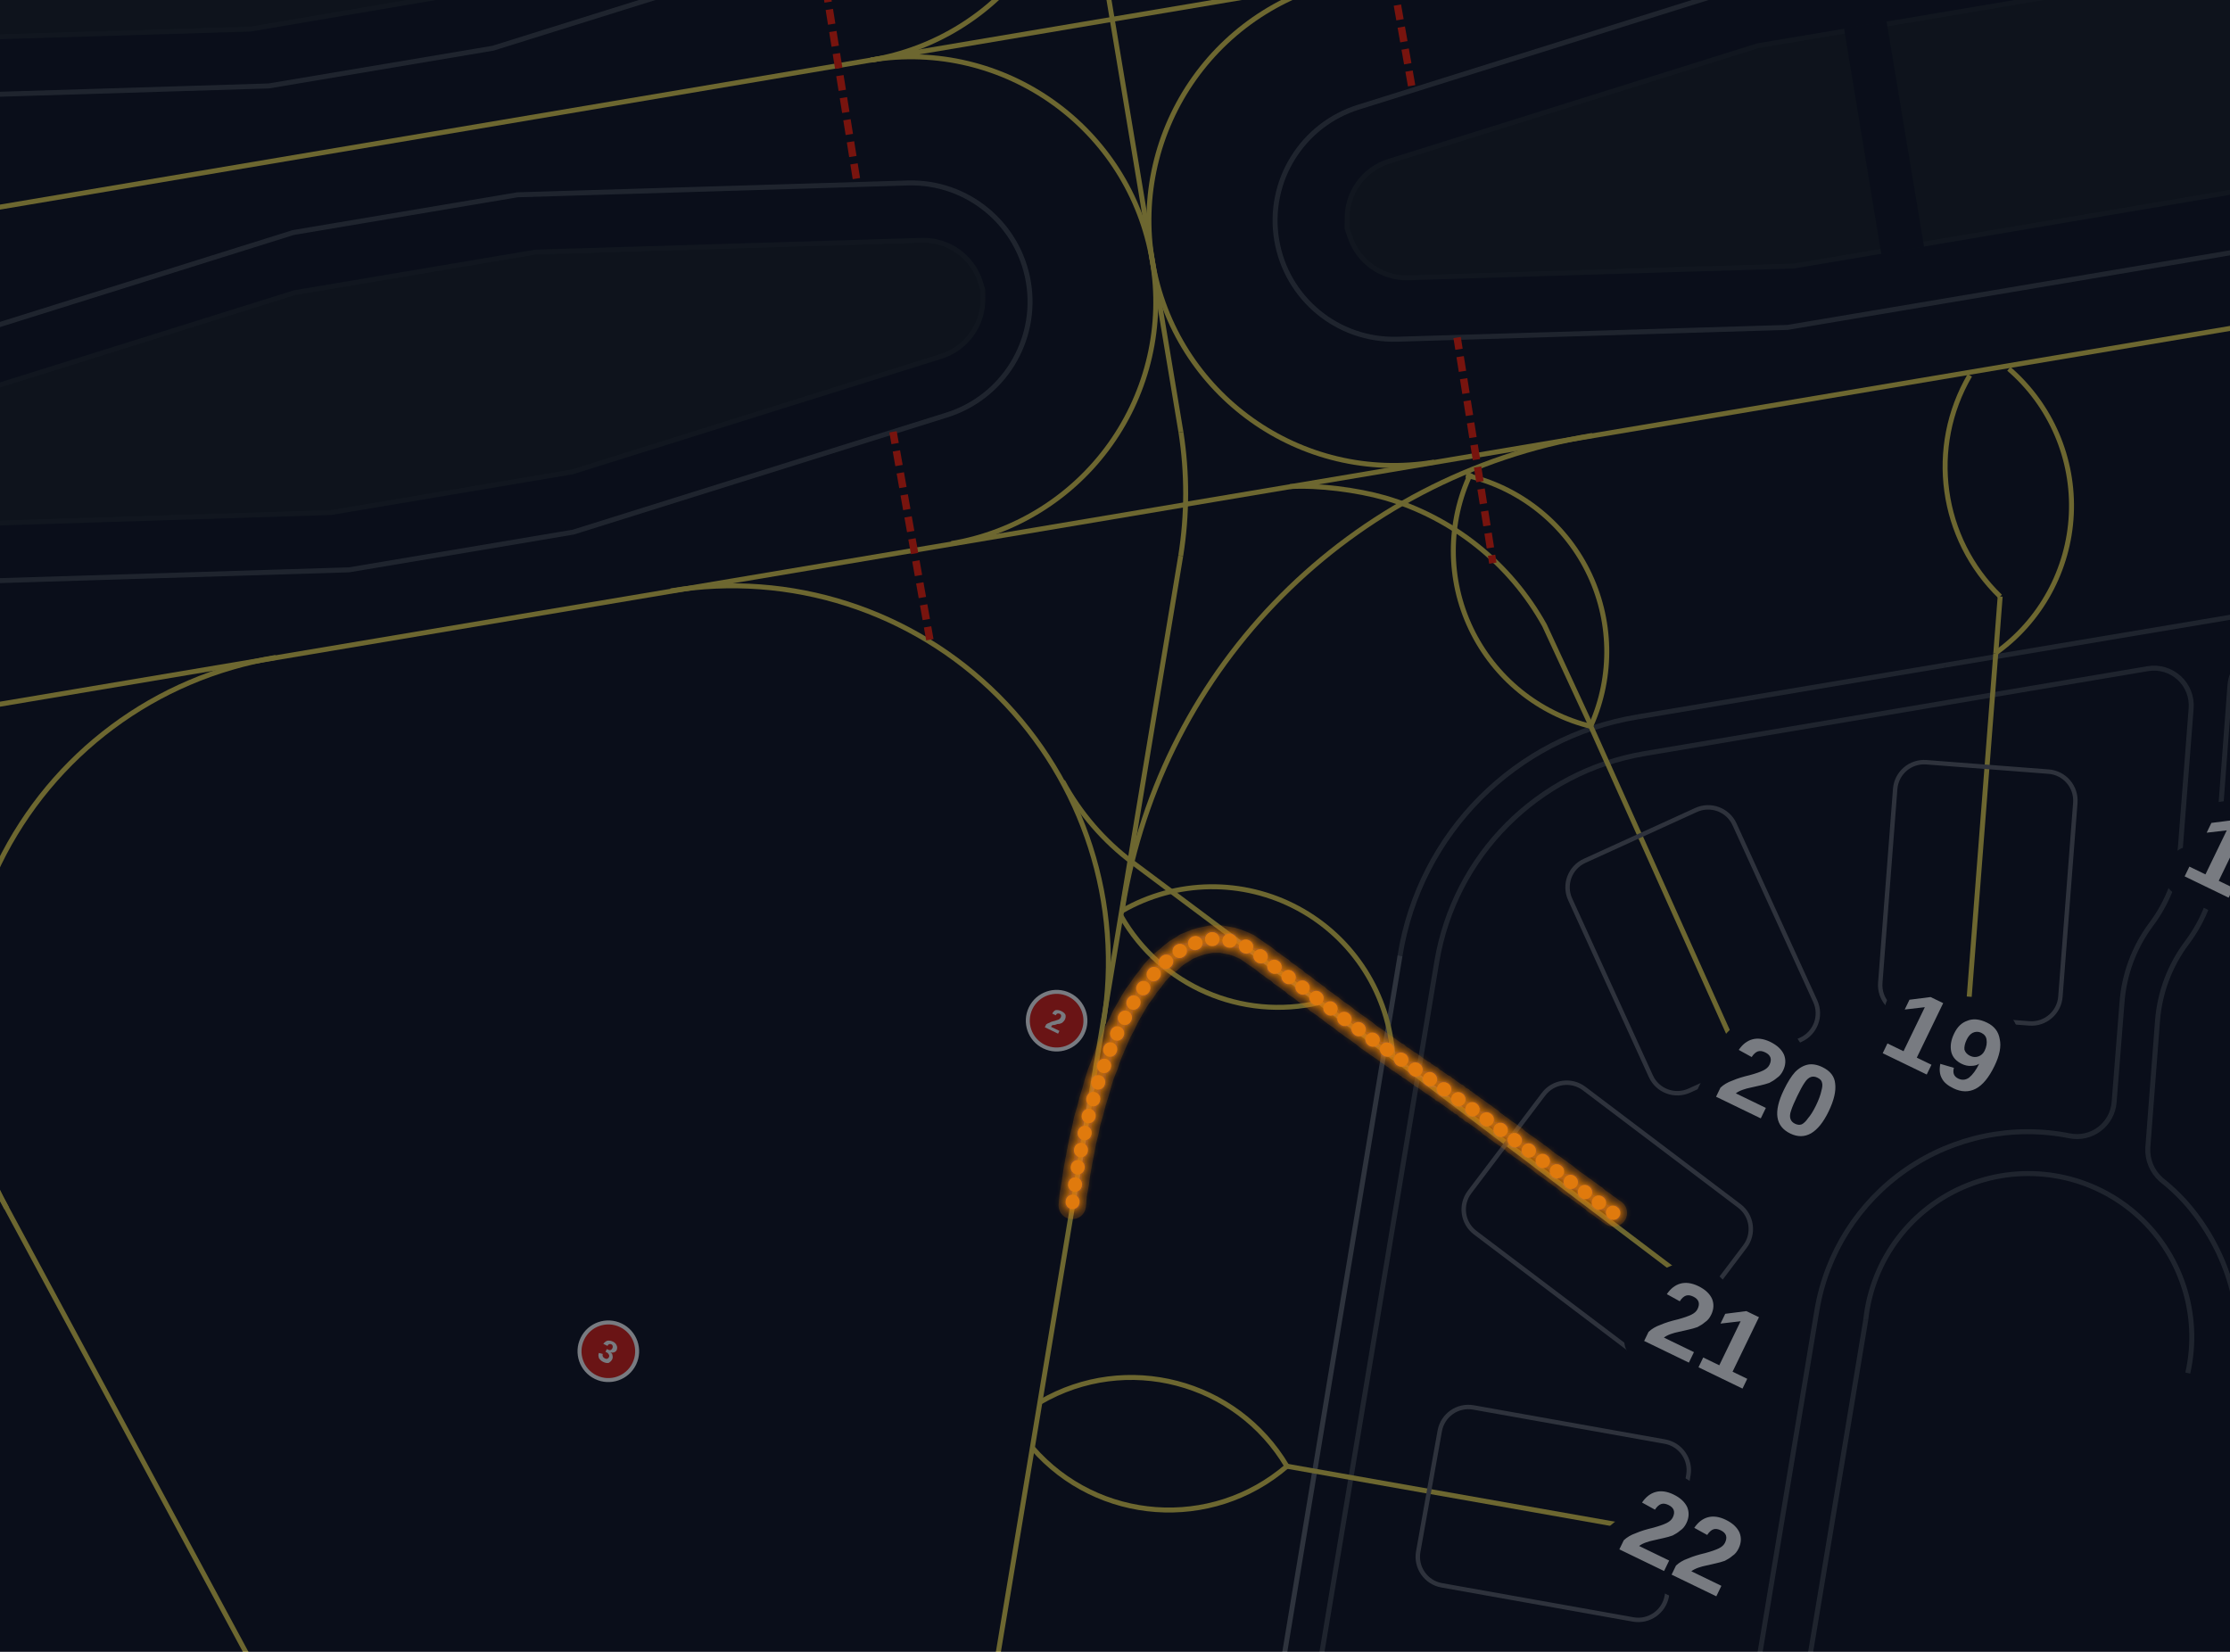
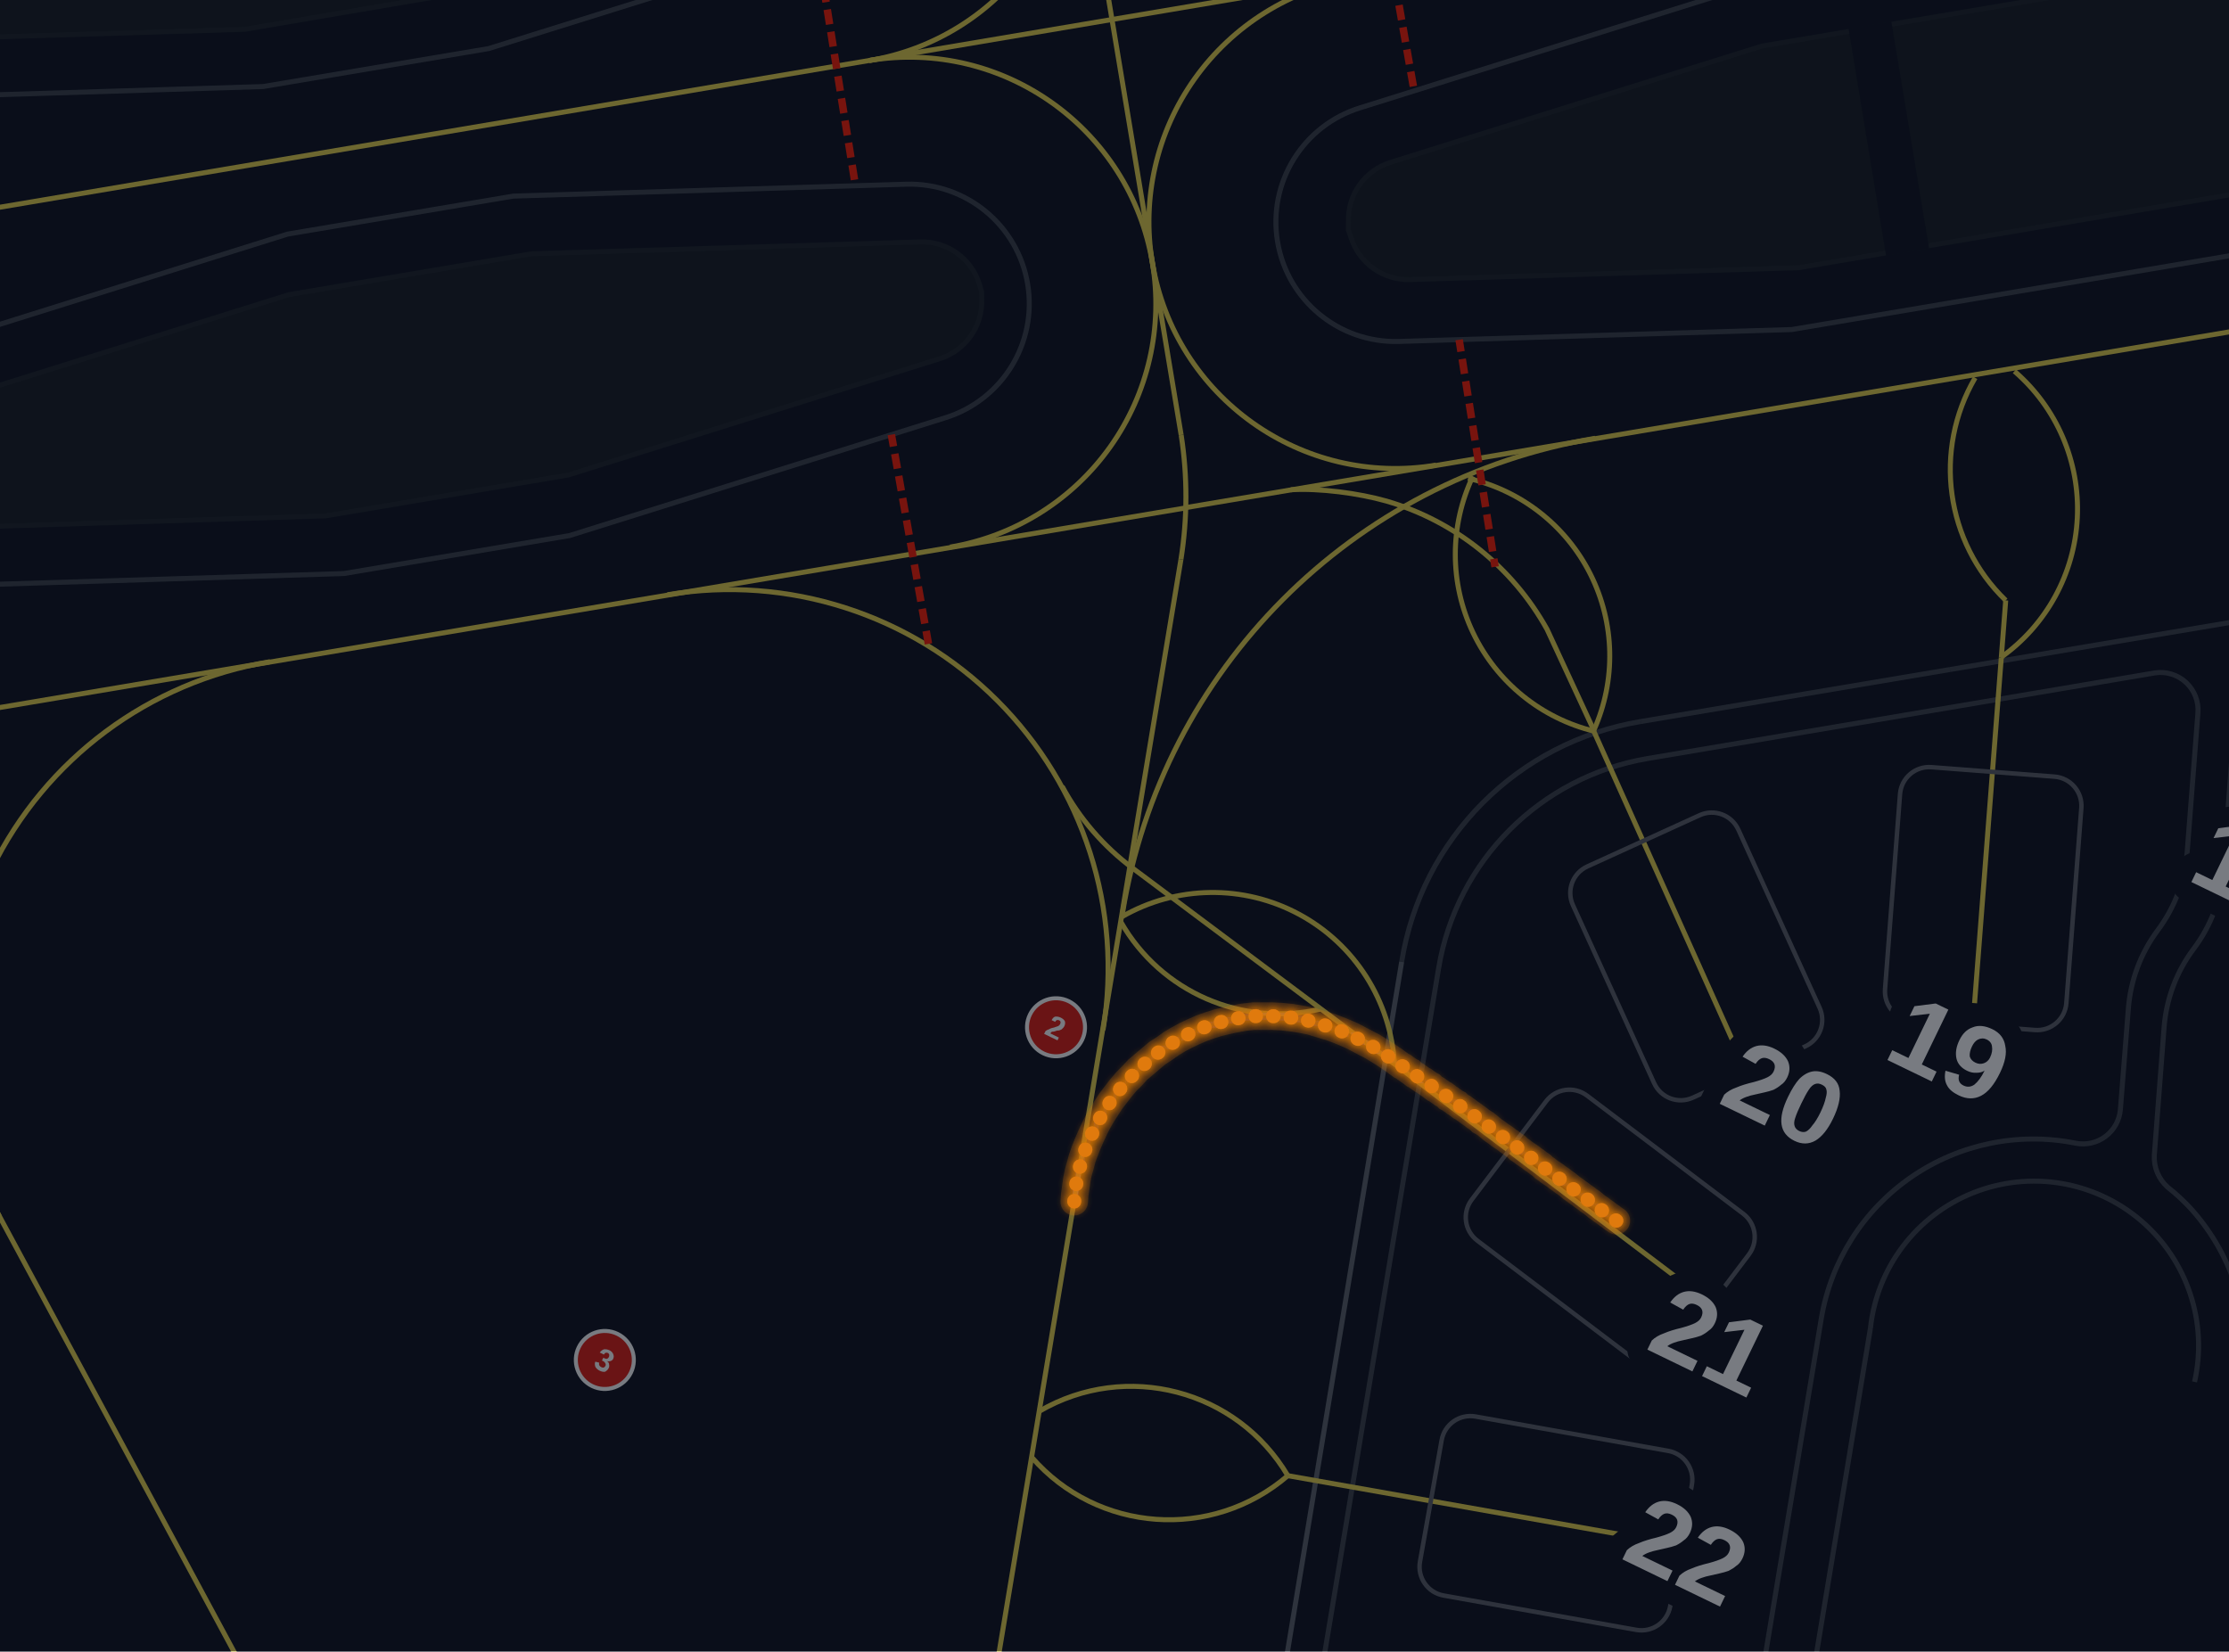
- <svg xmlns="http://www.w3.org/2000/svg" viewBox="798.80 874.49 44.88 33.24">
+ <svg xmlns="http://www.w3.org/2000/svg" viewBox="798.95 874.43 44.57 33.02">
  <defs>
    <filter id="gl" x="-30%" y="-30%" width="160%" height="160%">
      <feGaussianBlur stdDeviation="0.10" result="b" />
      <feMerge>
        <feMergeNode in="b" />
        <feMergeNode in="b" />
        <feMergeNode in="SourceGraphic" />
      </feMerge>
    </filter>
  </defs>
-   <rect x="798.80" y="874.49" width="44.88" height="33.24" fill="#0a0e1a" />
-   <g opacity="0.45" transform="rotate(25.84 826.030 894.117)">
+   <rect x="798.95" y="874.43" width="44.57" height="33.02" fill="#0a0e1a" />
+   <g opacity="0.45" transform="rotate(25.84 826.159 894.089)">
    <g id="bgG">
      <defs id="defs40143">
        <clipPath id="clipPath24" clipPathUnits="userSpaceOnUse" />
      </defs>
      <path id="rect1" fill="#0a0e1a" d="M0 0h2000v1380H0Z" style="display:inline;fill:#0a0e1a" />
      <g id="layer-runways" style="display:inline">
        <path id="polygon37508" d="m713.23 578.82 215.79 305.19-4.87 3.46-215.79-305.19z" data-class="pavement-runway" data-length-m="3750" data-runway="15R/33L" data-threshold-dxf="2047.431,3366.238 5797.431,3366.238" data-threshold-wgs84="37.4817860,126.4363272 37.4542217,126.4608470" style="stroke:none;fill:#111927;fill-opacity:.51" />
      </g>
      <g id="layer-green" style="display:inline">
        <path id="path37177" d="m807.47 891.85-4.01 2.85-6.89 3.61a1.2 1.2 0 0 1-1.43-.25l-.11-.12-.07-.14a1.2 1.2 0 0 1 .24-1.43l5.67-5.33 4.01-2.85 6.89-3.6a1.2 1.2 0 0 1 1.43.24l.11.12.07.14a1.2 1.2 0 0 1-.24 1.43z" data-class="green-zone" data-dxf-bulges="0.0000 0.0000 -0.3365 0.0000 0.0000 -0.3365 0.0000 0.0000 0.0000 -0.3365 0.0000 0.0000 -0.3365 0.0000" data-dxf-pts="5154.93,2353.47 5154.93,2304.01 5144.32,2226.56 5134.06,2216.30 5132.43,2216.08 5130.80,2216.30 5120.54,2226.56 5109.93,2304.01 5109.93,2353.47 5120.54,2430.92 5130.80,2441.18 5132.43,2441.40 5134.06,2441.18 5144.32,2430.92" data-handle="7A5AD" data-layer="계류장지역" style="fill:#13181e;stroke:#1a1f26;stroke-width:.1" />
        <path id="path37178" d="m797.76 886.65 4.01-2.86 5.68-5.33a1.2 1.2 0 0 0 .35-1.12 1.2 1.2 0 0 0-1.18-.04l-6.89 3.6-4.01 2.86-5.67 5.33a1.2 1.2 0 0 0-.35 1.12 1.2 1.2 0 0 0 1.17.04z" data-class="green-zone" data-dxf-bulges="0.0000 0.0000 0.2627 0.2627 0.0000 0.0000 0.0000 0.2627 0.2627 0.0000" data-dxf-pts="5055.93,2304.01 5055.93,2353.47 5045.32,2430.92 5038.18,2440.31 5031.04,2430.92 5020.43,2353.47 5020.43,2304.01 5031.04,2226.56 5038.18,2217.17 5045.32,2226.56" data-handle="7A5AE" data-layer="계류장지역" style="fill:#13181e;stroke:#1a1f26;stroke-width:.1" />
        <path id="path37257" d="m840.39 868.44-12.59 8.96-6.89 3.6a1.2 1.2 0 0 1-1.42-.24l-.12-.12-.07-.15a1.2 1.2 0 0 1 .24-1.43l5.67-5.33 12.59-8.95 6.9-3.6a1.2 1.2 0 0 1 1.42.24l.11.12.08.15a1.2 1.2 0 0 1-.24 1.42z" data-class="green-zone" data-dxf-bulges="0.0000 0.0000 -0.3365 0.0000 0.0000 -0.3365 0.0000 0.0000 0.0000 -0.3365 0.0000 0.0000 -0.3365 0.0000" data-dxf-pts="5154.93,2759.35 5154.93,2604.11 5144.32,2526.66 5134.06,2516.40 5132.43,2516.18 5130.80,2516.40 5120.54,2526.66 5109.93,2604.11 5109.93,2759.35 5120.54,2836.80 5130.80,2847.06 5132.43,2847.28 5134.06,2847.06 5144.32,2836.80" data-handle="7B10E" data-layer="계류장지역" style="fill:#13181e;stroke:#1a1f26;stroke-width:.1" />
        <path id="path998" d="m827.31 872.24-.61.43 2.59 3.67.61-.44z" style="fill:#0a0e1a;stroke:#0a0e1a;stroke-width:.12;stroke-dasharray:none;paint-order:stroke fill markers" />
      </g>
      <g id="layer-schm" style="display:inline">
        <path id="path1671" d="M828.92 886.94a5.8 5.8 0 0 0-2.21 6.41" data-class="schm" data-dxf-arc="5298.03,2557.95,58.50,180.00,251.10" data-handle="71D60" data-layer="SCHM" style="fill:none;stroke:#5a5f68;stroke-width:.1;stroke-opacity:.6" />
        <path id="line1672" d="m834.03 883.31-5.11 3.63" data-class="schm" data-dxf-p="5239.531,2620.903 5239.531,2557.948" data-handle="71D61" data-layer="SCHM" data-wgs="37.4544412,126.4503302 37.4541133,126.4497500" style="fill:none;stroke:#5a5f68;stroke-width:.1;stroke-opacity:.6" />
        <path id="line1673" d="m839.72 879.27-5.69 4.04" data-class="schm" data-dxf-p="5239.531,2691.024 5239.531,2620.903" data-handle="71D62" data-layer="SCHM" data-wgs="37.4548064,126.4509765 37.4544412,126.4503302" style="fill:none;stroke:#5a5f68;stroke-width:.1;stroke-opacity:.6" />
        <path id="path1673" d="M852.49 883.71a8.32 8.32 0 0 0-12.77-4.44" data-class="schm" data-dxf-arc="5323.03,2691.02,83.50,71.10,180.00" data-handle="71D63" data-layer="SCHM" style="fill:none;stroke:#5a5f68;stroke-width:.1;stroke-opacity:.6" />
        <path id="path1675" d="M845.57 893.69a4.3 4.3 0 0 0-2.49-2.77 4 4 0 0 0-.62-.19.8.8 0 0 1-.52-.46l-.94-2.39a3 3 0 0 1-.15-1.67 3 3 0 0 0-.15-1.67l-1.33-3.37a.75.75 0 0 1 .21-.84l.57-.45a7.6 7.6 0 0 1 7.33-.79" data-class="schm" data-dxf-bulges="0.2287 0.0376 -0.2450 0.0000 -0.1431 0.1431 0.0000 -0.3185 0.0000 -0.2602 0.0000" data-dxf-pts="5391.46,2655.44 5354.35,2650.97 5349.18,2647.09 5342.44,2645.45 5317.38,2651.61 5302.83,2660.05 5288.28,2668.49 5253.06,2677.16 5247.38,2683.72 5247.03,2691.02 5283.14,2755.72" data-handle="71D67" data-layer="SCHM" style="fill:none;stroke:#5a5f68;stroke-width:.1;stroke-opacity:.6" />
        <path id="path1676" d="M844.39 925.87a1.5 1.5 0 0 1-1.78-.52l-3.06-4.33a2.2 2.2 0 0 0-1.25-.87l-1.56-.42a3 3 0 0 1-2.09-2.05l-7.22-24.54a5.1 5.1 0 0 1 1.93-5.59l8.38-5.96a.75.75 0 0 1 1.13.34l1.02 2.6a3 3 0 0 1 .15 1.67 3 3 0 0 0 .16 1.67l.73 1.87a.75.75 0 0 1-.51 1 4.3 4.3 0 0 0-3.05 5.37l2.57 8.73" data-class="schm" data-dxf-bulges="-0.3493 0.0000 0.1748 0.0000 -0.2613 0.0000 -0.3206 0.0000 -0.4868 0.0000 -0.1431 0.1431 0.0000 -0.4520 0.0012 0.4256 0.0000 0.0000" data-dxf-pts="5647.77,2459.11 5633.16,2447.49 5579.94,2447.49 5565.58,2442.31 5553.04,2431.91 5524.17,2426.62 5281.51,2509.70 5247.03,2557.95 5247.03,2661.35 5256.32,2668.63 5283.51,2661.94 5298.06,2653.50 5312.62,2645.06 5332.22,2640.24 5337.42,2630.25 5337.42,2630.25 5363.60,2574.08 5449.92,2544.53" data-handle="71D68" data-layer="SCHM" style="fill:none;stroke:#5a5f68;stroke-width:.1;stroke-opacity:.6" />
        <path id="path1677" d="M839.94 904.84a1.7 1.7 0 0 0 .69.95" data-class="schm" data-dxf-arc="5455.59,2561.08,17.50,251.10,290.62" data-handle="71D69" data-layer="SCHM" style="fill:none;stroke:#5a5f68;stroke-width:.1;stroke-opacity:.6" />
        <path id="path1678" d="M841.33 906.75a1.7 1.7 0 0 0-.7-.96" data-class="schm" data-dxf-arc="5467.91,2528.32,17.50,71.10,110.62" data-handle="71D6A" data-layer="SCHM" style="fill:none;stroke:#5a5f68;stroke-width:.1;stroke-opacity:.6" />
        <path id="path2109" d="m798.9 880.03-3.73 2.65-5.73 5.39a2.4 2.4 0 0 0-.63 2.5 1 1 0 0 0 .25.36 2.4 2.4 0 0 0 2.57.23l6.96-3.64 3.73-2.65 5.74-5.39a2.4 2.4 0 0 0 .63-2.5 1 1 0 0 0-.26-.36 2.4 2.4 0 0 0-2.56-.23z" data-class="shoulder" data-dxf-bulges="0.0000 0.0000 0.2932 0.1480 0.2932 0.0000 0.0000 0.0000 0.2932 0.1480 0.2932 0.0000" data-dxf-pts="5008.43,2351.74 5008.43,2305.74 5019.15,2227.48 5035.98,2207.77 5040.38,2207.77 5057.21,2227.48 5067.93,2305.74 5067.93,2351.74 5057.21,2430.00 5040.38,2449.71 5035.98,2449.71 5019.15,2430.00" data-handle="71FEE" data-layer="SCHM" style="fill:none;stroke:#5a5f68;stroke-width:.1;stroke-opacity:.6" />
        <path id="path2110" d="m797.33 899.22 6.96-3.64 3.73-2.65 5.73-5.39a2.39 2.39 0 0 0-2.73-3.87l-6.97 3.64-3.73 2.65-5.73 5.39a2.39 2.39 0 0 0 2.74 3.87z" data-class="shoulder" data-dxf-bulges="0.0000 0.0000 0.0000 0.8723 0.0000 0.0000 0.0000 0.8723" data-dxf-pts="5156.21,2227.48 5166.93,2305.74 5166.93,2351.74 5156.21,2430.00 5108.65,2430.00 5097.93,2351.74 5097.93,2305.74 5108.65,2227.48" data-handle="71FEF" data-layer="SCHM" style="fill:none;stroke:#5a5f68;stroke-width:.1;stroke-opacity:.6" />
        <path id="path2116" d="m846.85 864.01-5.73 5.39-12.9 9.17-6.97 3.64a2.39 2.39 0 0 1-2.73-3.87l5.73-5.39 12.9-9.17 6.96-3.64a2.39 2.39 0 0 1 2.74 3.87z" data-class="shoulder" data-dxf-bulges="0.0000 0.0000 0.0000 -0.8723 0.0000 0.0000 0.0000 -0.8723" data-dxf-pts="5156.21,2838.00 5166.93,2759.74 5166.93,2600.74 5156.21,2522.48 5108.65,2522.48 5097.93,2600.74 5097.93,2759.74 5108.65,2838.00" data-handle="71FF6" data-layer="SCHM" style="fill:none;stroke:#5a5f68;stroke-width:.1;stroke-opacity:.6" />
        <path id="line6307" d="m841.16 905.43-2.82-9.57" data-class="schm" data-dxf-p="5461.812,2551.141 5367.211,2583.530" data-handle="731C3" data-layer="SCHM" data-wgs="37.4524440,126.4511403 37.4533080,126.4508204" style="fill:none;stroke:#5a5f68;stroke-width:.1;stroke-opacity:.6" />
        <path id="path6311" d="M844.64 894a3.29 3.29 0 1 0-6.3 1.86" data-class="schm" data-dxf-arc="5377.90,2614.75,33.00,71.10,251.10" data-handle="731C8" data-layer="SCHM" style="fill:none;stroke:#5a5f68;stroke-width:.1;stroke-opacity:.6" />
        <path id="path31995" d="m834.99 826.7-4.41 3.14a1.5 1.5 0 0 0-.36 2.08l7.56 10.69a2.24 2.24 0 0 1-.53 3.13l-19.82 14.09a2.13 2.13 0 0 1-3.13-.54l-2.84-4.03a1.5 1.5 0 0 0-2.08-.35l-39.34 27.97a1.5 1.5 0 0 0-.35 2.08l2.84 4.03a2.02 2.02 0 0 1-.53 3.13l-20.98 14.92a2.24 2.24 0 0 1-3.12-.53l-6.18-8.75a1.5 1.5 0 0 0-2.08-.36l-5.07 3.61" data-class="schm" data-dxf-bulges="0.0000 0.4142 0.0000 -0.4142 0.0000 -0.4458 0.0000 0.4142 0.0000 0.4142 0.0000 -0.4844 0.0000 -0.4142 0.0000 0.4142 0.0000 0.0000" data-dxf-pts="4782.17,2957.16 4782.17,2902.74 4797.17,2887.74 4928.43,2887.74 4950.93,2865.24 4950.93,2620.90 4928.43,2598.38 4878.93,2598.38 4863.93,2583.38 4863.93,2098.40 4878.93,2083.40 4928.43,2083.40 4950.93,2060.90 4950.93,1802.24 4928.43,1779.74 4820.93,1779.74 4805.93,1764.74 4805.93,1702.24" data-handle="79C55" data-layer="SCHM" style="fill:none;stroke:#5a5f68;stroke-width:.1;stroke-opacity:.6;display:inline" />
        <path id="path31996" d="m733.99 900.19 5.07-3.6a1.5 1.5 0 0 0 .36-2.09l-3.31-4.68a2.24 2.24 0 0 1 .53-3.13l86.22-61.3a2.24 2.24 0 0 1 3.12.53l1.94 2.75a1.5 1.5 0 0 0 2.08.35l4.42-3.14" data-class="schm" data-dxf-bulges="0.0000 0.4142 0.0000 -0.4142 0.0000 -0.4142 0.0000 0.4142 0.0000 0.0000" data-dxf-pts="4795.93,1702.24 4795.93,1764.74 4780.93,1779.74 4723.43,1779.74 4700.93,1802.24 4700.93,2865.24 4723.43,2887.74 4757.17,2887.74 4772.17,2902.74 4772.17,2957.16" data-handle="79C56" data-layer="SCHM" style="fill:none;stroke:#5a5f68;stroke-width:.1;stroke-opacity:.6" />
        <path id="path32000" d="m774.03 871.73-31.93 22.69a1.5 1.5 0 0 1-2.07-.35l-3.31-4.68a1.5 1.5 0 0 1 .35-2.09l86.22-61.3a1.5 1.5 0 0 1 2.08.35l5.99 8.47a1.5 1.5 0 0 1-.36 2.08l-3.34 2.38a2.3 2.3 0 0 1-2.91-.21 3.4 3.4 0 0 0-4.31-.34l-5.6 3.98a2 2 0 0 1-.47.22l-1.28.35a3 3 0 0 0-.78.37l-2.88 2.05a3 3 0 0 0-.61.62l-.76 1.1a2 2 0 0 1-.36.37l-12.11 8.6a3 3 0 0 1-.79.4l-3.65 1.2a5 5 0 0 0-1.33.67l-1.36.97a77 77 0 0 0-9.03 6.42l-1.36.97a5 5 0 0 0-1.07 1.03l-2.33 3.06a3 3 0 0 1-.64.62" data-class="schm" data-dxf-bulges="0.0000 -0.4142 0.0000 -0.4142 0.0000 -0.4142 0.0000 -0.4142 0.0000 -0.3600 0.3616 0.0000 -0.0875 0.0000 0.0875 0.0000 0.0875 0.0000 -0.0875 0.0000 -0.0752 0.0000 0.0752 0.0000 0.0359 0.0000 0.0752 0.0000 -0.0752 0.0000" data-dxf-pts="4795.93,2195.79 4795.93,1802.24 4780.93,1787.24 4723.43,1787.24 4708.43,1802.24 4708.43,2865.24 4723.43,2880.24 4827.43,2880.24 4842.43,2865.24 4842.43,2823.96 4823.74,2801.37 4795.93,2767.94 4795.93,2698.99 4795.03,2693.86 4790.44,2681.26 4788.93,2672.71 4788.93,2637.17 4790.44,2628.62 4795.03,2616.02 4795.93,2610.89 4795.93,2461.69 4794.59,2452.81 4783.17,2415.96 4780.93,2401.16 4780.93,2384.44 4780.93,2273.04 4780.93,2256.32 4783.17,2241.52 4794.59,2204.67 4795.93,2195.79" data-handle="79C5B" data-layer="SCHM" style="fill:none;stroke:#5a5f68;stroke-width:.1;stroke-opacity:.6" />
        <path id="line37154" d="m798.51 913.41 22 15.87c.33.24.93.08 1.22-.18a56 56 0 0 1 5.76-4.68 59 59 0 0 1 6.44-4.03c.48-.24.52-.79.4-1.22l-7.62-25.82" style="baseline-shift:baseline;display:inline;overflow:visible;opacity:1;fill:none;fill-opacity:.6;stroke:#5a5f68;stroke-width:.1;stroke-dasharray:none;stop-color:#000;stop-opacity:1" />
      </g>
      <g id="layer-centerlines" style="display:inline">
        <path id="line37520" d="m650.53 547.41 247.85 350.5Z" style="baseline-shift:baseline;display:inline;overflow:visible;opacity:1;fill:none;stroke:#e6d24c;stroke-width:.1;stroke-dasharray:none;stroke-opacity:1;stop-color:#000;stop-opacity:1" />
        <g id="g1053">
          <path id="path1031" d="m813.29 878.91 33.1-23.53" style="display:inline;stroke:#e6d24c;stroke-width:.1;stroke-dasharray:none" />
          <path id="path1030" d="m789.36 895.93 23.93-17.02" style="display:inline;stroke:#e6d24c;stroke-width:.1;stroke-dasharray:none" />
        </g>
        <g id="g1059">
          <path id="path1057" d="m804.12 874.48-15.9 11.3" style="display:inline;stroke:#e6d24c;stroke-width:.1;stroke-dasharray:none" />
        </g>
        <g id="g996">
          <path id="path42" d="m818.86 887.06 33.21-23.6" style="display:inline;stroke:#e6d24c;stroke-width:.1;stroke-dasharray:none" />
          <path id="path41" d="m795.17 903.9 23.7-16.84" style="display:inline;stroke:#e6d24c;stroke-width:.1;stroke-dasharray:none" />
        </g>
        <g id="g6" style="display:inline">
          <path id="path37639" d="M821.93 897.18a7.57 7.57 0 0 0-11.63-4.04" data-class="centerline-twy" data-dxf-arc="5257.93,2369.26,76.00,71.10,180.00" data-handle="70D6B" data-layer="항공기동선" style="fill:none;stroke:#e6d24c;stroke-width:.1" />
          <path id="path37642" d="M814.97 889.82a4.93 4.93 0 0 0 1.16-6.88" data-class="centerline-twy" data-dxf-arc="5132.43,2426.73,49.50,0.00,90.00" data-handle="70D6F" data-layer="항공기동선" style="fill:none;stroke:#e6d24c;stroke-width:.1" />
          <path id="path37643" d="M816.13 882.94a4.93 4.93 0 0 0 6.87 1.17" data-class="centerline-twy" data-dxf-arc="5132.43,2525.73,49.50,270.00,0.00" data-handle="70D70" data-layer="항공기동선" style="fill:none;stroke:#e6d24c;stroke-width:.1" />
          <path id="path37645" d="M825.63 882.24a11.5 11.5 0 0 0-4.37 12.66" data-class="centerline-twy" data-dxf-arc="5297.43,2558.15,115.50,180.00,251.10" data-handle="70D72" data-layer="항공기동선" style="fill:none;stroke:#e6d24c;stroke-width:.1" />
        </g>
        <g id="g4" style="display:inline">
          <path id="path37640" d="M817.3 876.06a4.93 4.93 0 0 0-1.17 6.88" data-class="centerline-twy" data-dxf-arc="5132.43,2525.73,49.50,180.00,270.00" data-handle="70D6C" data-layer="항공기동선" style="fill:none;stroke:#e6d24c;stroke-width:.1" />
          <path id="path37641" d="M816.13 882.94a4.93 4.93 0 0 0-6.86-1.17" data-class="centerline-twy" data-dxf-arc="5132.43,2426.73,49.50,90.00,180.00" data-handle="70D6D" data-layer="항공기동선" style="fill:none;stroke:#e6d24c;stroke-width:.1" />
          <path id="path37646" d="M810.44 874.88a4.93 4.93 0 0 0 6.86 1.18" data-class="centerline-twy" data-dxf-arc="5033.43,2525.73,49.50,270.00,0.00" data-handle="70D73" data-layer="항공기동선" style="fill:none;stroke:#e6d24c;stroke-width:.1" />
          <path id="path37647" d="M809.27 881.77a4.93 4.93 0 0 0 1.17-6.89" data-class="centerline-twy" data-dxf-arc="5033.43,2426.73,49.50,0.00,90.00" data-handle="70D74" data-layer="항공기동선" style="fill:none;stroke:#e6d24c;stroke-width:.1" />
        </g>
        <g id="g5" style="display:inline">
          <path id="path37648" d="M812.15 868.77a4.93 4.93 0 0 0-1.17 6.89" data-class="centerline-twy" data-dxf-arc="5042.93,2525.73,49.50,180.00,270.00" data-handle="70D75" data-layer="항공기동선" style="fill:none;stroke:#e6d24c;stroke-width:.1" />
          <path id="path37649" d="M810.98 875.66a4.93 4.93 0 0 0-6.86-1.18" data-class="centerline-twy" data-dxf-arc="5042.93,2426.73,49.50,90.00,180.00" data-handle="70D76" data-layer="항공기동선" style="fill:none;stroke:#e6d24c;stroke-width:.1;display:inline" />
        </g>
        <g id="g9" style="display:inline">
          <path id="path37655" d="M803.73 897.81a7.57 7.57 0 0 0-.04 12.34" data-class="centerline-twy" data-dxf-arc="5257.93,2288.20,76.00,180.00,288.90" data-handle="70D7D" data-layer="항공기동선" style="fill:none;stroke:#e6d24c;stroke-width:.1" />
        </g>
        <g id="g7" style="display:inline">
          <path id="line37641" d="m818.15 885.79-7.17-10.13" data-class="centerline-twy" data-dxf-p="5167.462,2476.230 5042.929,2476.230" data-handle="70D6E" data-layer="항공기동선" data-wgs="37.4542174,126.4485257 37.4551328,126.4477115" style="fill:none;stroke:#e6d24c;stroke-width:.1" />
          <path id="path37644" d="M819.23 888.03a8 8 0 0 0-1.08-2.24" data-class="centerline-twy" data-dxf-arc="5167.46,2400.23,76.00,71.10,90.00" data-handle="70D71" data-layer="항공기동선" style="fill:none;stroke:#e6d24c;stroke-width:.1" />
          <path id="line37658" d="m819.23 888.03 7.57 25.73" data-class="centerline-twy" data-dxf-p="5192.080,2472.133 5446.491,2385.028" data-handle="70D81" data-layer="항공기동선" data-wgs="37.4540152,126.4486488 37.4516914,126.4495092" style="fill:none;stroke:#e6d24c;stroke-width:.1" />
        </g>
        <g id="g8" style="display:inline">
          <path id="line37659" d="m795.97 904.57 21.7 15.68" data-class="centerline-twy" data-dxf-p="5192.080,2185.328 5446.491,2272.432" data-handle="70D82" data-layer="항공기동선" data-wgs="37.4525213,126.4460055 37.4511050,126.4484714" style="fill:none;stroke:#e6d24c;stroke-width:.1" />
        </g>
        <g id="g14" style="display:inline">
          <path id="path37611" d="M857.9 882.04a14 14 0 0 0-21.48-7.47" data-class="centerline-twy" data-dxf-arc="5322.43,2691.22,140.50,71.10,180.00" data-handle="70D4A" data-layer="항공기동선" style="fill:none;stroke:#e6d24c;stroke-width:.1" />
        </g>
        <g id="g108" style="display:inline" />
        <g id="g121" style="display:inline">
          <path id="path38146" d="M803.44 875.05a3.64 3.64 0 0 0-3.34-3.91" data-class="centerline-twy" data-dxf-arc="4970.78,2389.75,36.50,50.25,140.25" data-handle="70FE7" data-layer="항공기동선" style="fill:none;stroke:#e6d24c;stroke-width:.1" />
        </g>
        <g id="g877" style="display:inline">
          <g id="g51" style="display:inline" />
          <g id="g40" style="display:inline">
            <path id="path893" d="m834.85 882.65-.42-1.07" style="baseline-shift:baseline;display:inline;overflow:visible;opacity:1;fill:none;stroke:#e6d24c;stroke-width:.1;stroke-dasharray:none;stroke-opacity:1;stop-color:#000;stop-opacity:1" />
            <path id="line38088" d="m837.38 889.1-2.53-6.45" style="baseline-shift:baseline;display:inline;overflow:visible;opacity:1;fill:none;stroke:#e6d24c;stroke-width:.1;stroke-dasharray:none;stroke-opacity:1;stop-color:#000;stop-opacity:1" />
            <path id="path38106" d="M831.94 877.84a3.64 3.64 0 0 0 2.49 3.74" data-class="centerline-twy" data-dxf-arc="5205.96,2663.53,36.50,230.25,306.65" data-handle="70FAD" data-layer="항공기동선" style="fill:none;stroke:#e6d24c;stroke-width:.1" />
            <path id="path38107" d="M834.84 882.65a3.64 3.64 0 0 0-2.25-5.27" data-class="centerline-twy" data-dxf-arc="5205.96,2615.45,36.50,25.92,129.75" data-handle="70FAE" data-layer="항공기동선" style="fill:none;stroke:#e6d24c;stroke-width:.1" />
          </g>
          <g id="g41" style="display:inline">
            <path id="path38108" d="M823.76 883.99a3.64 3.64 0 0 0 4.41 3.53" data-class="centerline-twy" data-dxf-arc="5206.22,2562.67,36.50,235.21,337.10" data-handle="70FAF" data-layer="항공기동선" style="fill:none;stroke:#e6d24c;stroke-width:.1" />
            <path id="path38109" d="M828.15 887.5a3.64 3.64 0 0 0-4.46-3.43" data-class="centerline-twy" data-dxf-arc="5219.43,2517.90,36.50,56.60,157.84" data-handle="70FB0" data-layer="항공기동선" style="fill:none;stroke:#e6d24c;stroke-width:.1;display:inline" />
            <path id="path896" d="m828.14 887.5-1.71-1.4a5.4 5.4 0 0 0-4.01-.91c-.57.1-1.32.35-1.82.63" style="fill:none;stroke:#e6d24c;stroke-width:.1;stroke-dasharray:none;stroke-opacity:1" />
            <path id="path895" d="m833.54 892.04-5.4-4.53" style="fill:none;stroke:#e6d24c;stroke-width:.1;stroke-dasharray:none;stroke-opacity:1" />
          </g>
          <g id="g42" style="display:inline">
            <path id="path38088" d="M827.47 895.25a3.64 3.64 0 0 0-6.19-.27" data-class="centerline-twy" data-dxf-arc="5294.91,2461.60,36.50,83.52,200.85" data-handle="70F97" data-layer="항공기동선" style="fill:none;stroke:#e6d24c;stroke-width:.1" />
            <path id="path38185" d="M821.31 895.08a3.64 3.64 0 0 0 4.36-.18" data-class="centerline-twy" data-dxf-arc="5249.30,2482.54,36.50,290.05,4.02" data-handle="7101E" data-layer="항공기동선" style="fill:none;stroke:#e6d24c;stroke-width:.1" />
            <path id="path898" d="M819.07 893.15a5 5 0 0 0 1.99.86l6.41 1.24" style="baseline-shift:baseline;display:inline;overflow:visible;opacity:1;fill:none;stroke:#e6d24c;stroke-width:.1;stroke-dasharray:none;stroke-opacity:1;stop-color:#000;stop-opacity:1" />
            <path id="path897" d="m827.47 895.25 7.31 1.46" style="baseline-shift:baseline;display:inline;overflow:visible;opacity:1;fill:none;stroke:#e6d24c;stroke-width:.1;stroke-dasharray:none;stroke-opacity:1;stop-color:#000;stop-opacity:1" />
          </g>
          <g id="g44" style="display:inline">
            <path id="line38085" d="m838.53 908.44-7.34 2.12" style="baseline-shift:baseline;display:inline;overflow:visible;opacity:1;fill:none;stroke:#e6d24c;stroke-width:.1;stroke-dasharray:none;stroke-opacity:1;stop-color:#000;stop-opacity:1" />
          </g>
          <g id="g43" style="display:inline">
            <path id="path38077" d="M829.14 903.59a3.64 3.64 0 0 0-5.03 1" data-class="centerline-twy" data-dxf-arc="5389.90,2429.07,36.50,110.91,200.84" data-handle="70F83" data-layer="항공기동선" style="fill:none;stroke:#e6d24c;stroke-width:.1" />
            <path id="path38085" d="M824.37 905.49a3.64 3.64 0 0 0 4.77-1.9" data-class="centerline-twy" data-dxf-arc="5345.74,2444.19,36.50,301.36,31.41" data-handle="70F91" data-layer="항공기동선" style="fill:none;stroke:#e6d24c;stroke-width:.1" />
            <path id="line38208" d="m836.34 901.55-7.2 2.04" style="baseline-shift:baseline;display:inline;overflow:visible;opacity:1;fill:none;stroke:#e6d24c;stroke-width:.1;stroke-dasharray:none;stroke-opacity:1;stop-color:#000;stop-opacity:1" />
          </g>
        </g>
        <g id="g1062" style="display:inline" />
        <g id="g1066" style="display:inline" />
        <path id="line38839" d="m698.93 596.87 224.76 317.89Z" style="baseline-shift:baseline;display:inline;overflow:visible;opacity:1;fill:none;stroke:#e6d24c;stroke-width:.1;stroke-dasharray:none;stroke-opacity:1;stop-color:#000;stop-opacity:1" />
        <path id="line38986" d="m716.91 479.56 280.6 396.86Z" style="baseline-shift:baseline;display:inline;overflow:visible;opacity:1;fill:none;stroke:#e6d24c;stroke-width:.1;stroke-dasharray:none;stroke-opacity:1;stop-color:#000;stop-opacity:1" />
        <g id="g316" style="display:inline" />
      </g>
      <g id="g1004">
        <path id="path1145" d="m759.97 932.32-3.78-5.34" style="opacity:1;fill:none;fill-opacity:1;stroke:#ff1a00;stroke-width:.222;stroke-miterlimit:4;stroke-dasharray:.444,.222;stroke-dashoffset:.089;stroke-opacity:1" transform="translate(291.951 247.446)scale(.67509)" />
        <path id="path1146" d="m763.43 937.23 4.12 5.9" style="opacity:1;fill:none;fill-opacity:1;stroke:#ff1a00;stroke-width:.222;stroke-miterlimit:4;stroke-dasharray:.444,.222;stroke-dashoffset:.089;stroke-opacity:1" transform="translate(291.951 247.446)scale(.67509)" />
        <path id="path1147" d="m771.72 949.3 3.69 5.1" style="opacity:1;fill:none;fill-opacity:1;stroke:#ff1a00;stroke-width:.222;stroke-miterlimit:4;stroke-dasharray:.444,.222;stroke-dashoffset:.089;stroke-opacity:1" transform="translate(291.951 247.446)scale(.67509)" />
        <path id="path1148" d="m785.63 939.44 3.89 5.59" style="opacity:1;fill:none;fill-opacity:1;stroke:#ff1a00;stroke-width:.222;stroke-miterlimit:4;stroke-dasharray:.444,.222;stroke-dashoffset:.089;stroke-opacity:1" transform="translate(291.951 247.446)scale(.67509)" />
        <path id="path1149" d="m777.03 927.59 4.19 5.8" style="opacity:1;fill:none;fill-opacity:1;stroke:#ff1a00;stroke-width:.222;stroke-miterlimit:4;stroke-dasharray:.444,.222;stroke-dashoffset:.089;stroke-opacity:1" transform="translate(291.951 247.446)scale(.67509)" />
      </g>
      <g id="g927" style="display:inline;stroke:#5b5e67">
        <rect id="rect340-5-9-6-8-9-3-8-2-7-8-5-4-7-0-8-5-9-2-6-7-1-1-2" width="3.636" height="5.082" x="452.539" y="1129.061" ry=".584" style="display:inline;fill:none;stroke:#5b5e67;stroke-width:.089;stroke-linecap:round;stroke-linejoin:round;stroke-miterlimit:5;stroke-dasharray:none;stroke-dashoffset:0;paint-order:stroke fill markers" transform="rotate(-21.445)" />
        <rect id="rect340-5-9-6-8-9-3-8-2-7-8-5-4-7-0-8-5-9-2-6-7-1-1-2-7" width="3.636" height="5.082" x="-156.987" y="1206.346" ry=".584" style="display:inline;fill:none;stroke:#5b5e67;stroke-width:.089;stroke-linecap:round;stroke-linejoin:round;stroke-miterlimit:5;stroke-dasharray:none;stroke-dashoffset:0;paint-order:stroke fill markers" transform="rotate(-50.362)" />
        <rect id="rect340-5-9-6-8-9-3-8-2-7-8-5-4-7-0-8-5-9-2-6-7-1-1-2-7-9" width="3.636" height="5.082" x="-718.315" y="989.182" ry=".584" style="display:inline;fill:none;stroke:#5b5e67;stroke-width:.089;stroke-linecap:round;stroke-linejoin:round;stroke-miterlimit:5;stroke-dasharray:none;stroke-dashoffset:0;paint-order:stroke fill markers" transform="rotate(-78.743)" />
        <rect id="rect340-5-9-6-8-9-3-8-2-7-8-5-4-7-0-8-5-9-2-6-7-1-1-2-7-9-8" width="3.636" height="5.082" x="-1096.327" y="556.063" ry=".584" style="display:inline;fill:none;stroke:#5b5e67;stroke-width:.089;stroke-linecap:round;stroke-linejoin:round;stroke-miterlimit:5;stroke-dasharray:none;stroke-dashoffset:0;paint-order:stroke fill markers" transform="rotate(-105.728)" />
        <rect id="rect340-5-9-6-8-9-3-8-2-7-8-5-4-7-0-8-5-9-2-6-7-1-1-2-7-9-8-4" width="3.636" height="5.082" x="-1103.577" y="556.12" ry=".584" style="display:inline;fill:none;stroke:#5b5e67;stroke-width:.089;stroke-linecap:round;stroke-linejoin:round;stroke-miterlimit:5;stroke-dasharray:none;stroke-dashoffset:0;paint-order:stroke fill markers" transform="rotate(-105.728)" />
      </g>
      <g id="g961" style="display:inline;stroke:#5b5e67" />
      <g id="g1052" />
      <g id="layer-stand-labels" style="font-family:Arial,Helvetica,sans-serif;font-weight:700;text-anchor:middle">
        <text x="841.27" y="885.03" style="fill:none;stroke:#0a0e1a;stroke-width:.8;stroke-linejoin:round;font-size:2.1px" id="lbl-18-h">18</text>
        <text x="841.27" y="885.03" style="fill:#ffffff;stroke:none;font-size:2.1px" id="lbl-18">18</text>
        <text x="837.35" y="890.88" style="fill:none;stroke:#0a0e1a;stroke-width:.8;stroke-linejoin:round;font-size:2.1px" id="lbl-19-h">19</text>
        <text x="837.35" y="890.88" style="fill:#ffffff;stroke:none;font-size:2.1px" id="lbl-19">19</text>
        <text x="834.76" y="893.13" style="fill:none;stroke:#0a0e1a;stroke-width:.8;stroke-linejoin:round;font-size:2.1px" id="lbl-20-h">20</text>
        <text x="834.76" y="893.13" style="fill:#ffffff;stroke:none;font-size:2.1px" id="lbl-20">20</text>
        <text x="835.60" y="898.19" style="fill:none;stroke:#0a0e1a;stroke-width:.8;stroke-linejoin:round;font-size:2.1px" id="lbl-21-h">21</text>
        <text x="835.60" y="898.19" style="fill:#ffffff;stroke:none;font-size:2.1px" id="lbl-21">21</text>
        <text x="836.98" y="902.18" style="fill:none;stroke:#0a0e1a;stroke-width:.8;stroke-linejoin:round;font-size:2.1px" id="lbl-22-h">22</text>
        <text x="836.98" y="902.18" style="fill:#ffffff;stroke:none;font-size:2.1px" id="lbl-22">22</text>
        <text x="839.83" y="909.02" style="fill:none;stroke:#0a0e1a;stroke-width:.8;stroke-linejoin:round;font-size:2.1px" id="lbl-23-h">23</text>
        <text x="839.83" y="909.02" style="fill:#ffffff;stroke:none;font-size:2.1px" id="lbl-23">23</text>
      </g>
      <g id="layer-points">
        <g id="pt-2" transform="translate(821.06,897.54)">
          <circle r="0.58" fill="#e01b0f" stroke="#ffffff" stroke-width=".08" />
          <text y="0.22" text-anchor="middle" font-family="Arial,Helvetica,sans-serif" font-weight="700" font-size="0.62px" letter-spacing=".03" fill="#ffffff">2</text>
        </g>
        <g id="pt-3" transform="translate(815.84,907.46)">
          <circle r="0.58" fill="#e01b0f" stroke="#ffffff" stroke-width=".08" />
          <text y="0.22" text-anchor="middle" font-family="Arial,Helvetica,sans-serif" font-weight="700" font-size="0.62px" letter-spacing=".03" fill="#ffffff">3</text>
        </g>
      </g>
    </g>
  </g>
-   <path d="M831.27 898.90L831.21 898.86L831.16 898.82L831.10 898.78L831.05 898.74L830.99 898.70L830.93 898.66L830.88 898.61L830.82 898.57L830.77 898.53L830.71 898.49L830.66 898.45L830.60 898.41L830.55 898.37L830.49 898.33L830.43 898.29L830.38 898.25L830.32 898.20L830.27 898.16L830.21 898.12L830.16 898.08L830.10 898.04L830.05 898.00L829.99 897.96L829.93 897.92L829.88 897.88L829.82 897.83L829.77 897.79L829.71 897.75L829.66 897.71L829.60 897.67L829.55 897.63L829.49 897.59L829.43 897.55L829.38 897.51L829.32 897.47L829.27 897.42L829.21 897.38L829.16 897.34L829.10 897.30L829.04 897.26L828.99 897.22L828.93 897.18L828.88 897.14L828.82 897.10L828.77 897.05L828.71 897.01L828.66 896.97L828.60 896.93L828.56 896.90L828.53 896.88L828.49 896.85L828.45 896.83L828.42 896.80L828.38 896.77L828.34 896.75L828.31 896.72L828.27 896.69L828.23 896.67L828.20 896.64L828.16 896.62L828.12 896.59L828.09 896.56L828.05 896.54L828.01 896.51L827.98 896.49L827.94 896.46L827.90 896.43L827.86 896.41L827.83 896.38L827.79 896.36L827.75 896.33L827.72 896.31L827.68 896.28L827.64 896.26L827.60 896.23L827.57 896.20L827.53 896.18L827.49 896.15L827.45 896.13L827.42 896.10L827.38 896.08L827.34 896.05L827.31 896.03L827.27 896.00L827.23 895.97L827.19 895.95L827.16 895.92L827.12 895.90L827.08 895.87L827.05 895.85L827.01 895.82L826.97 895.80L826.93 895.77L826.90 895.74L826.86 895.72L826.82 895.69L826.76 895.65L826.71 895.61L826.65 895.57L826.59 895.53L826.53 895.49L826.48 895.45L826.42 895.41L826.36 895.37L826.31 895.33L826.25 895.28L826.19 895.24L826.14 895.20L826.08 895.16L826.02 895.12L825.97 895.08L825.91 895.04L825.85 894.99L825.80 894.95L825.74 894.91L825.68 894.87L825.63 894.83L825.57 894.78L825.51 894.74L825.46 894.70L825.40 894.66L825.34 894.62L825.29 894.57L825.23 894.53L825.18 894.49L825.12 894.45L825.06 894.40L825.01 894.36L824.95 894.32L824.89 894.28L824.84 894.23L824.78 894.19L824.73 894.15L824.67 894.11L824.61 894.07L824.56 894.02L824.50 893.98L824.44 893.94L824.39 893.90L824.33 893.86L824.27 893.81L824.22 893.77L824.16 893.73L824.10 893.69L824.00 893.62L823.90 893.55L823.79 893.50L823.69 893.46L823.59 893.43L823.48 893.41L823.38 893.39L823.28 893.39L823.18 893.39L823.08 893.41L822.98 893.43L822.88 893.46L822.78 893.50L822.68 893.54L822.59 893.60L822.49 893.66L822.40 893.73L822.31 893.81L822.21 893.89L822.12 893.98L822.03 894.08L821.95 894.19L821.86 894.30L821.78 894.42L821.69 894.54L821.61 894.67L821.53 894.81L821.45 894.95L821.38 895.10L821.30 895.25L821.23 895.41L821.16 895.57L821.09 895.74L821.03 895.92L820.96 896.09L820.90 896.28L820.85 896.46L820.79 896.65L820.74 896.85L820.68 897.05L820.64 897.25L820.59 897.45L820.55 897.66L820.51 897.87L820.47 898.09L820.44 898.31L820.40 898.53L820.38 898.75" fill="none" stroke="#e07a10" stroke-width="0.55" opacity=".20" stroke-linecap="round" />
-   <path d="M831.27 898.90L831.21 898.86L831.16 898.82L831.10 898.78L831.05 898.74L830.99 898.70L830.93 898.66L830.88 898.61L830.82 898.57L830.77 898.53L830.71 898.49L830.66 898.45L830.60 898.41L830.55 898.37L830.49 898.33L830.43 898.29L830.38 898.25L830.32 898.20L830.27 898.16L830.21 898.12L830.16 898.08L830.10 898.04L830.05 898.00L829.99 897.96L829.93 897.92L829.88 897.88L829.82 897.83L829.77 897.79L829.71 897.75L829.66 897.71L829.60 897.67L829.55 897.63L829.49 897.59L829.43 897.55L829.38 897.51L829.32 897.47L829.27 897.42L829.21 897.38L829.16 897.34L829.10 897.30L829.04 897.26L828.99 897.22L828.93 897.18L828.88 897.14L828.82 897.10L828.77 897.05L828.71 897.01L828.66 896.97L828.60 896.93L828.56 896.90L828.53 896.88L828.49 896.85L828.45 896.83L828.42 896.80L828.38 896.77L828.34 896.75L828.31 896.72L828.27 896.69L828.23 896.67L828.20 896.64L828.16 896.62L828.12 896.59L828.09 896.56L828.05 896.54L828.01 896.51L827.98 896.49L827.94 896.46L827.90 896.43L827.86 896.41L827.83 896.38L827.79 896.36L827.75 896.33L827.72 896.31L827.68 896.28L827.64 896.26L827.60 896.23L827.57 896.20L827.53 896.18L827.49 896.15L827.45 896.13L827.42 896.10L827.38 896.08L827.34 896.05L827.31 896.03L827.27 896.00L827.23 895.97L827.19 895.95L827.16 895.92L827.12 895.90L827.08 895.87L827.05 895.85L827.01 895.82L826.97 895.80L826.93 895.77L826.90 895.74L826.86 895.72L826.82 895.69L826.76 895.65L826.71 895.61L826.65 895.57L826.59 895.53L826.53 895.49L826.48 895.45L826.42 895.41L826.36 895.37L826.31 895.33L826.25 895.28L826.19 895.24L826.14 895.20L826.08 895.16L826.02 895.12L825.97 895.08L825.91 895.04L825.85 894.99L825.80 894.95L825.74 894.91L825.68 894.87L825.63 894.83L825.57 894.78L825.51 894.74L825.46 894.70L825.40 894.66L825.34 894.62L825.29 894.57L825.23 894.53L825.18 894.49L825.12 894.45L825.06 894.40L825.01 894.36L824.95 894.32L824.89 894.28L824.84 894.23L824.78 894.19L824.73 894.15L824.67 894.11L824.61 894.07L824.56 894.02L824.50 893.98L824.44 893.94L824.39 893.90L824.33 893.86L824.27 893.81L824.22 893.77L824.16 893.73L824.10 893.69L824.00 893.62L823.90 893.55L823.79 893.50L823.69 893.46L823.59 893.43L823.48 893.41L823.38 893.39L823.28 893.39L823.18 893.39L823.08 893.41L822.98 893.43L822.88 893.46L822.78 893.50L822.68 893.54L822.59 893.60L822.49 893.66L822.40 893.73L822.31 893.81L822.21 893.89L822.12 893.98L822.03 894.08L821.95 894.19L821.86 894.30L821.78 894.42L821.69 894.54L821.61 894.67L821.53 894.81L821.45 894.95L821.38 895.10L821.30 895.25L821.23 895.41L821.16 895.57L821.09 895.74L821.03 895.92L820.96 896.09L820.90 896.28L820.85 896.46L820.79 896.65L820.74 896.85L820.68 897.05L820.64 897.25L820.59 897.45L820.55 897.66L820.51 897.87L820.47 898.09L820.44 898.31L820.40 898.53L820.38 898.75" fill="none" stroke="#e07a10" stroke-width="0.28" stroke-linecap="round" stroke-dasharray="0.012 0.34" opacity="1" filter="url(#gl)" />
+   <path d="M831.27 898.84L831.21 898.80L831.16 898.76L831.10 898.72L831.05 898.68L830.99 898.64L830.94 898.60L830.88 898.56L830.82 898.51L830.77 898.47L830.71 898.43L830.66 898.39L830.60 898.35L830.55 898.31L830.49 898.27L830.44 898.23L830.38 898.19L830.32 898.14L830.27 898.10L830.21 898.06L830.16 898.02L830.10 897.98L830.05 897.94L829.99 897.90L829.93 897.86L829.88 897.82L829.82 897.78L829.77 897.73L829.71 897.69L829.66 897.65L829.60 897.61L829.55 897.57L829.49 897.53L829.43 897.49L829.38 897.45L829.32 897.41L829.27 897.36L829.21 897.32L829.16 897.28L829.10 897.24L829.05 897.20L828.99 897.16L828.93 897.12L828.88 897.08L828.82 897.04L828.77 897.00L828.71 896.95L828.66 896.91L828.60 896.87L828.56 896.85L828.53 896.82L828.49 896.79L828.46 896.77L828.42 896.74L828.38 896.71L828.35 896.69L828.31 896.66L828.27 896.63L828.24 896.61L828.20 896.58L828.16 896.56L828.12 896.53L828.09 896.50L828.05 896.48L828.01 896.45L827.98 896.43L827.94 896.40L827.90 896.38L827.87 896.35L827.83 896.32L827.79 896.30L827.75 896.27L827.72 896.25L827.68 896.22L827.64 896.20L827.60 896.17L827.57 896.14L827.53 896.12L827.49 896.09L827.46 896.07L827.42 896.04L827.38 896.02L827.34 895.99L827.31 895.97L827.27 895.94L827.23 895.92L827.19 895.89L827.16 895.86L827.12 895.84L827.08 895.81L827.05 895.79L827.01 895.76L826.97 895.74L826.93 895.71L826.90 895.69L826.86 895.66L826.82 895.63L826.61 895.49L826.40 895.36L826.19 895.25L825.98 895.14L825.77 895.05L825.56 894.97L825.36 894.91L825.16 894.85L824.96 894.81L824.77 894.78L824.58 894.76L824.39 894.75L824.20 894.75L824.02 894.75L823.83 894.77L823.66 894.80L823.48 894.84L823.31 894.88L823.15 894.93L822.98 894.99L822.82 895.06L822.67 895.13L822.52 895.21L822.37 895.30L822.23 895.40L822.09 895.49L821.96 895.60L821.83 895.71L821.70 895.82L821.59 895.94L821.47 896.06L821.36 896.19L821.26 896.32L821.16 896.45L821.07 896.59L820.98 896.73L820.90 896.87L820.83 897.01L820.76 897.16L820.70 897.30L820.64 897.45L820.59 897.59L820.55 897.74L820.51 897.88L820.48 898.03L820.46 898.18L820.44 898.32L820.43 898.46" fill="none" stroke="#e07a10" stroke-width="0.55" opacity=".20" stroke-linecap="round" />
+   <path d="M831.27 898.84L831.21 898.80L831.16 898.76L831.10 898.72L831.05 898.68L830.99 898.64L830.94 898.60L830.88 898.56L830.82 898.51L830.77 898.47L830.71 898.43L830.66 898.39L830.60 898.35L830.55 898.31L830.49 898.27L830.44 898.23L830.38 898.19L830.32 898.14L830.27 898.10L830.21 898.06L830.16 898.02L830.10 897.98L830.05 897.94L829.99 897.90L829.93 897.86L829.88 897.82L829.82 897.78L829.77 897.73L829.71 897.69L829.66 897.65L829.60 897.61L829.55 897.57L829.49 897.53L829.43 897.49L829.38 897.45L829.32 897.41L829.27 897.36L829.21 897.32L829.16 897.28L829.10 897.24L829.05 897.20L828.99 897.16L828.93 897.12L828.88 897.08L828.82 897.04L828.77 897.00L828.71 896.95L828.66 896.91L828.60 896.87L828.56 896.85L828.53 896.82L828.49 896.79L828.46 896.77L828.42 896.74L828.38 896.71L828.35 896.69L828.31 896.66L828.27 896.63L828.24 896.61L828.20 896.58L828.16 896.56L828.12 896.53L828.09 896.50L828.05 896.48L828.01 896.45L827.98 896.43L827.94 896.40L827.90 896.38L827.87 896.35L827.83 896.32L827.79 896.30L827.75 896.27L827.72 896.25L827.68 896.22L827.64 896.20L827.60 896.17L827.57 896.14L827.53 896.12L827.49 896.09L827.46 896.07L827.42 896.04L827.38 896.02L827.34 895.99L827.31 895.97L827.27 895.94L827.23 895.92L827.19 895.89L827.16 895.86L827.12 895.84L827.08 895.81L827.05 895.79L827.01 895.76L826.97 895.74L826.93 895.71L826.90 895.69L826.86 895.66L826.82 895.63L826.61 895.49L826.40 895.36L826.19 895.25L825.98 895.14L825.77 895.05L825.56 894.97L825.36 894.91L825.16 894.85L824.96 894.81L824.77 894.78L824.58 894.76L824.39 894.75L824.20 894.75L824.02 894.75L823.83 894.77L823.66 894.80L823.48 894.84L823.31 894.88L823.15 894.93L822.98 894.99L822.82 895.06L822.67 895.13L822.52 895.21L822.37 895.30L822.23 895.40L822.09 895.49L821.96 895.60L821.83 895.71L821.70 895.82L821.59 895.94L821.47 896.06L821.36 896.19L821.26 896.32L821.16 896.45L821.07 896.59L820.98 896.73L820.90 896.87L820.83 897.01L820.76 897.16L820.70 897.30L820.64 897.45L820.59 897.59L820.55 897.74L820.51 897.88L820.48 898.03L820.46 898.18L820.44 898.32L820.43 898.46" fill="none" stroke="#e07a10" stroke-width="0.28" stroke-linecap="round" stroke-dasharray="0.012 0.34" opacity="1" filter="url(#gl)" />
</svg>
